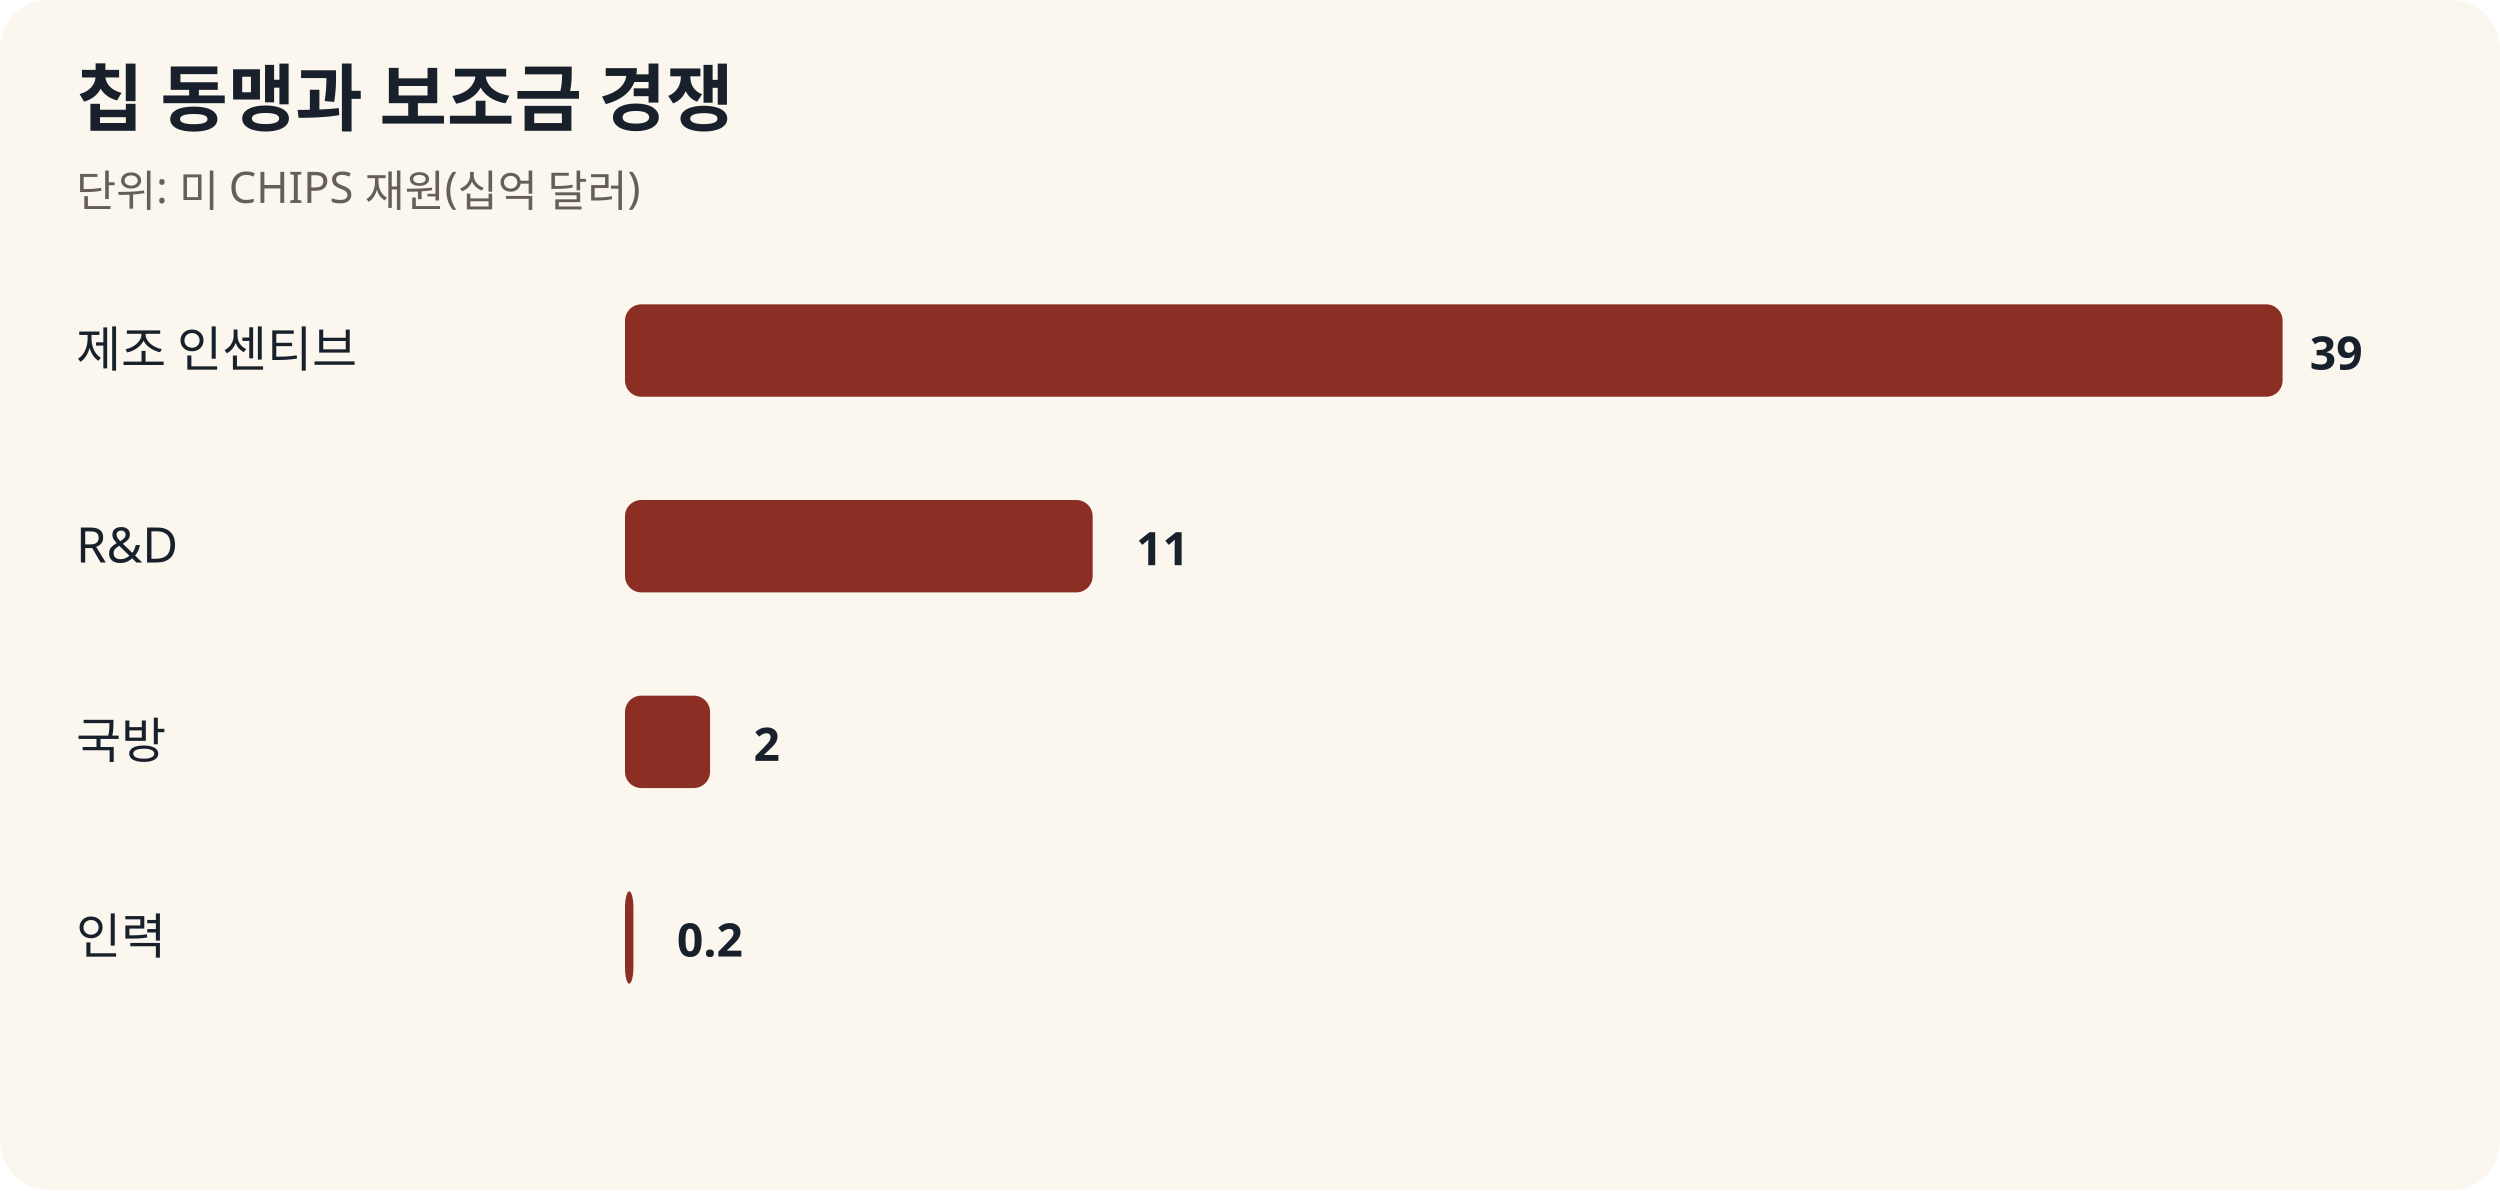
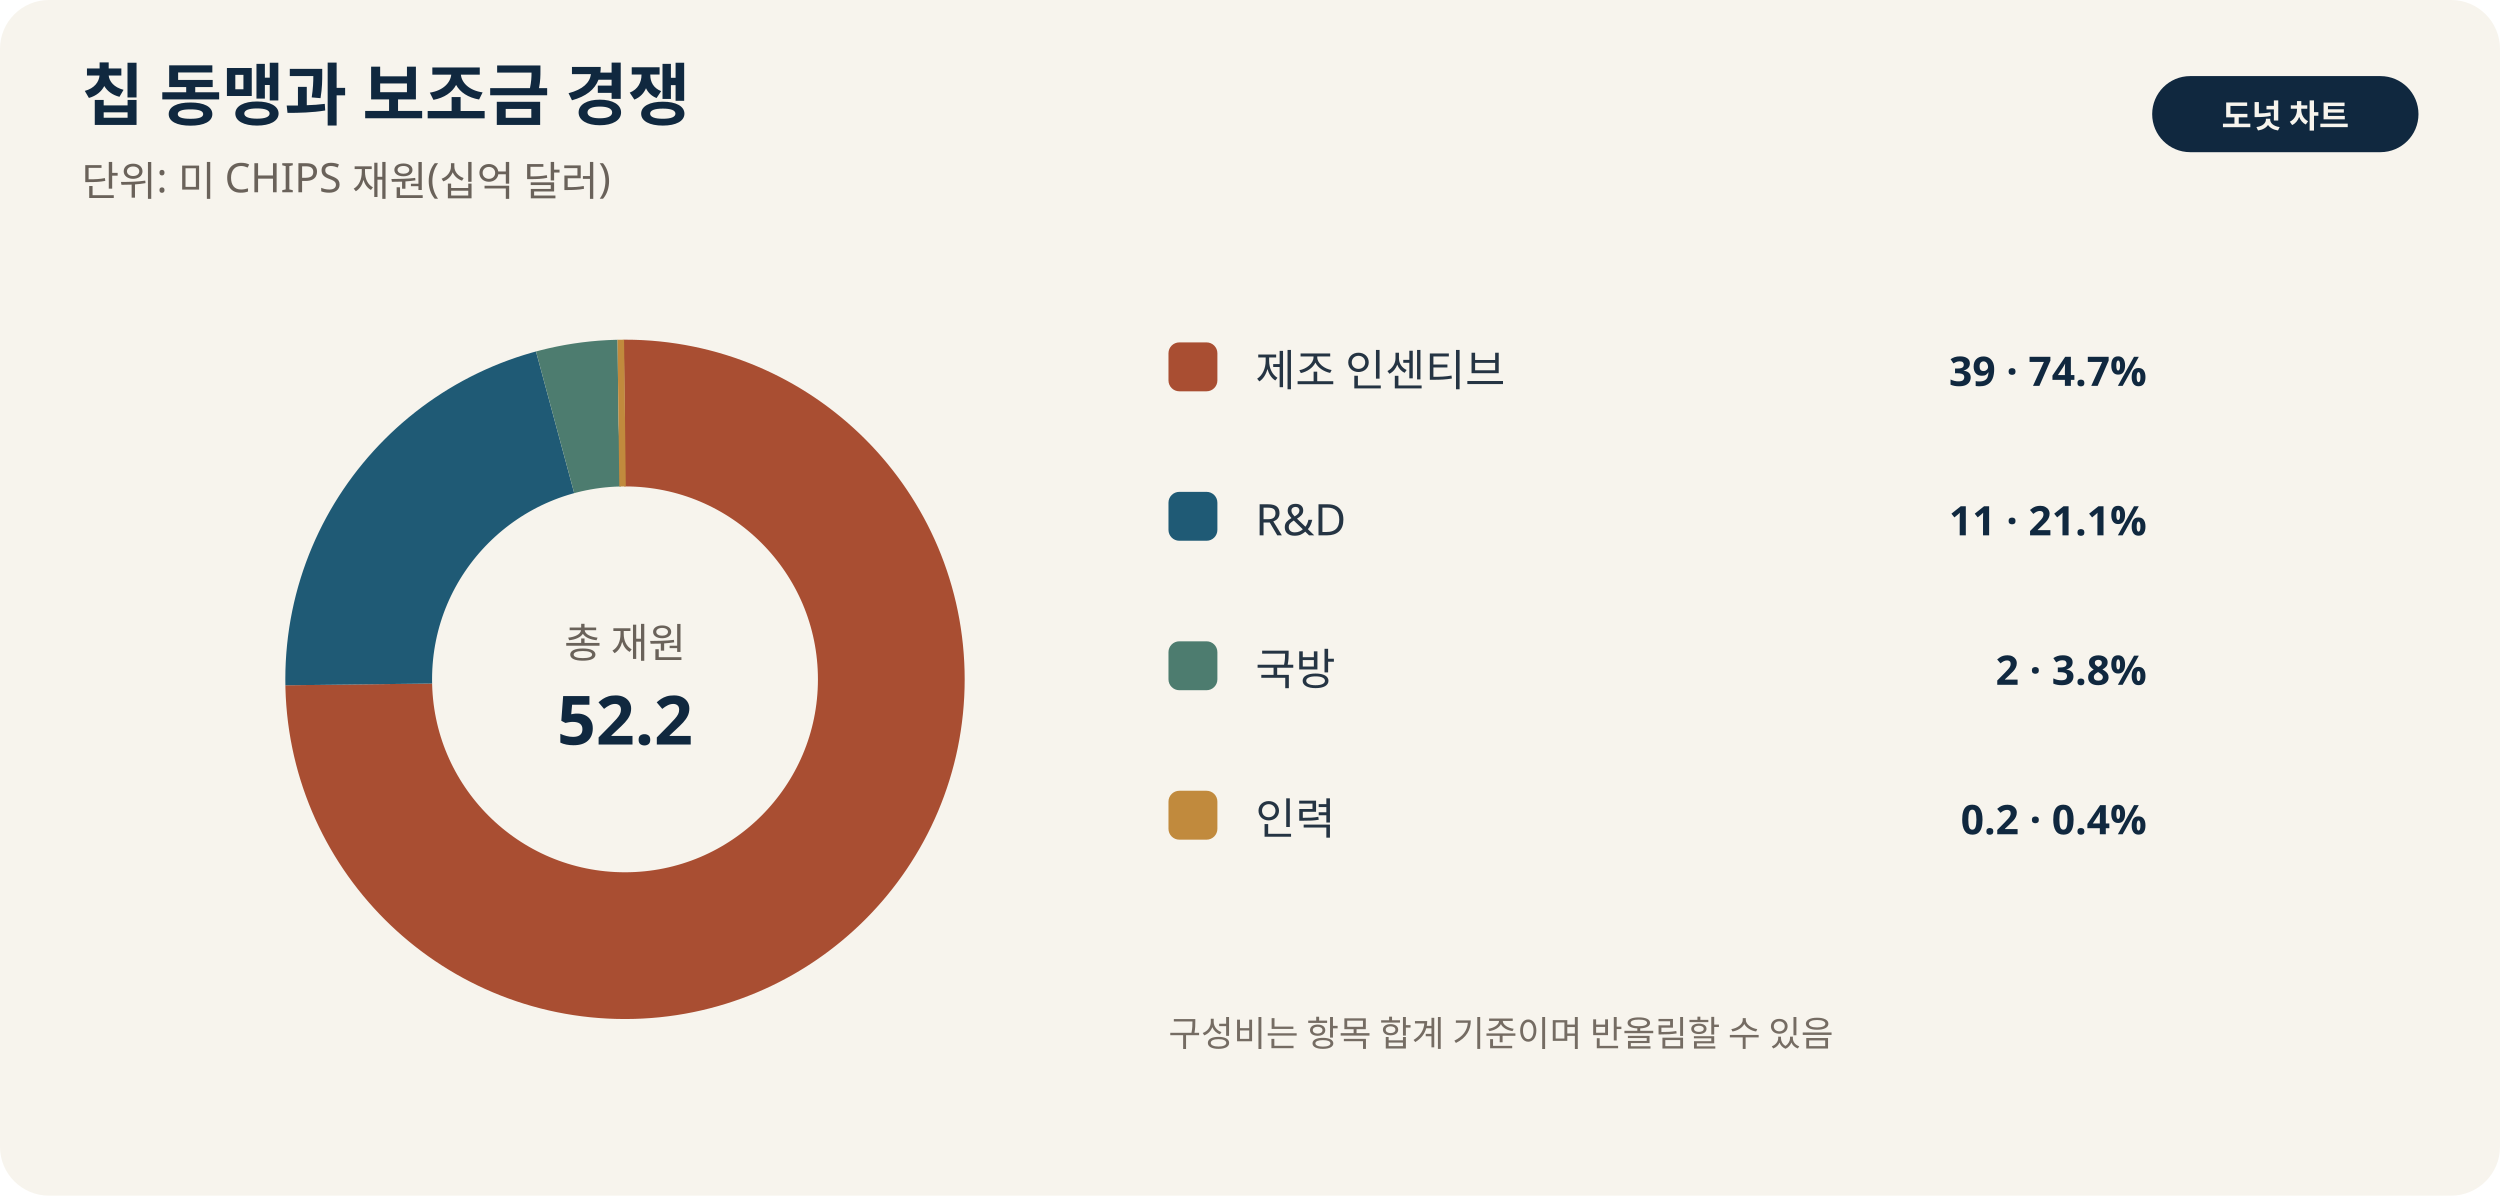
- <svg xmlns="http://www.w3.org/2000/svg" viewBox="0 0 920 438" role="img" aria-labelledby="title desc">
-   <style>.bg{fill:#fbf7ef}.bar{fill:#8b2f24}.title{font:700 27px sans-serif;fill:#18212b}.unit{font:16px sans-serif;fill:#655f58}.label{font:18px sans-serif;fill:#18212b}.value{font:700 17px sans-serif;fill:#18212b}</style>
+ <svg xmlns="http://www.w3.org/2000/svg" viewBox="0 0 920 440" role="img" aria-labelledby="title desc">
+   <style>
+   .bg{fill:#F7F4ED} .title{font:700 25px "Noto Sans KR",sans-serif;fill:#10283F}
+   .unit{font:15px "Noto Sans KR",sans-serif;fill:#6A625A} .label{font:16px "Noto Sans KR",sans-serif;fill:#253443}
+   .value{font:700 15px "Noto Sans KR",sans-serif;fill:#10283F} .grid{stroke:#D9D1C5;stroke-width:1}
+   .axis{stroke:#768594;stroke-width:1.4} .note{font:13px "Noto Sans KR",sans-serif;fill:#756C63}
+ </style>
  <rect class="bg" width="100%" height="100%" rx="18" />
-   <text x="28" y="46" class="title">칩 동맹과 보조금 경쟁</text>
-   <text x="28" y="76" class="unit">단위: 미 CHIPS 재원(십억 달러)</text>
-   <text x="28" y="135" class="label">제조 인센티브</text>
-   <rect x="230" y="112" width="610.0" height="34" rx="6" class="bar" />
-   <text x="850.0" y="136" class="value">39</text>
-   <text x="28" y="207" class="label">R&amp;D</text>
-   <rect x="230" y="184" width="172.1" height="34" rx="6" class="bar" />
-   <text x="418.1" y="208" class="value">11</text>
-   <text x="28" y="279" class="label">국방</text>
-   <rect x="230" y="256" width="31.3" height="34" rx="6" class="bar" />
-   <text x="277.3" y="280" class="value">2</text>
-   <text x="28" y="351" class="label">인력</text>
-   <rect x="230" y="328" width="3.1" height="34" rx="6" class="bar" />
-   <text x="249.1" y="352" class="value">0.2</text>
+   <text x="30" y="44" class="title">칩 동맹과 보조금 경쟁</text>
+   <text x="30" y="72" class="unit">단위: 미 CHIPS 재원(십억 달러)</text>
+   <circle cx="230" cy="250" r="98" fill="none" stroke="#A94E32" stroke-width="54" stroke-dasharray="460.0 155.7" stroke-dashoffset="-0.0" transform="rotate(-90 230 250)" />
+   <circle cx="230" cy="250" r="98" fill="none" stroke="#1F5A75" stroke-width="54" stroke-dasharray="129.8 486.0" stroke-dashoffset="-460.0" transform="rotate(-90 230 250)" />
+   <circle cx="230" cy="250" r="98" fill="none" stroke="#4D7C6F" stroke-width="54" stroke-dasharray="23.6 592.2" stroke-dashoffset="-589.8" transform="rotate(-90 230 250)" />
+   <circle cx="230" cy="250" r="98" fill="none" stroke="#C18A3D" stroke-width="54" stroke-dasharray="2.4 613.4" stroke-dashoffset="-613.4" transform="rotate(-90 230 250)" />
+   <text x="230" y="242" text-anchor="middle" class="unit">총 재원</text>
+   <text x="230" y="274" text-anchor="middle" class="title">52.2</text>
+   <rect x="430" y="126" width="18" height="18" rx="4" fill="#A94E32" />
+   <text x="462" y="142" class="label">제조 인센티브</text>
+   <text x="790" y="142" text-anchor="end" class="value">39 · 74.7%</text>
+   <rect x="430" y="181" width="18" height="18" rx="4" fill="#1F5A75" />
+   <text x="462" y="197" class="label">R&amp;D</text>
+   <text x="790" y="197" text-anchor="end" class="value">11 · 21.1%</text>
+   <rect x="430" y="236" width="18" height="18" rx="4" fill="#4D7C6F" />
+   <text x="462" y="252" class="label">국방</text>
+   <text x="790" y="252" text-anchor="end" class="value">2 · 3.8%</text>
+   <rect x="430" y="291" width="18" height="18" rx="4" fill="#C18A3D" />
+   <text x="462" y="307" class="label">인력</text>
+   <text x="790" y="307" text-anchor="end" class="value">0.2 · 0.4%</text>
+   <text x="430" y="385" class="note">구성비는 항목 합계 기준이며 반올림할 수 있음</text>
+   <rect x="792" y="28" width="98" height="28" rx="14" fill="#10283F" />
+   <text x="841" y="47" text-anchor="middle" style="font:700 12px 'Noto Sans KR',sans-serif;fill:#F7F4ED">도넛 차트</text>
</svg>
